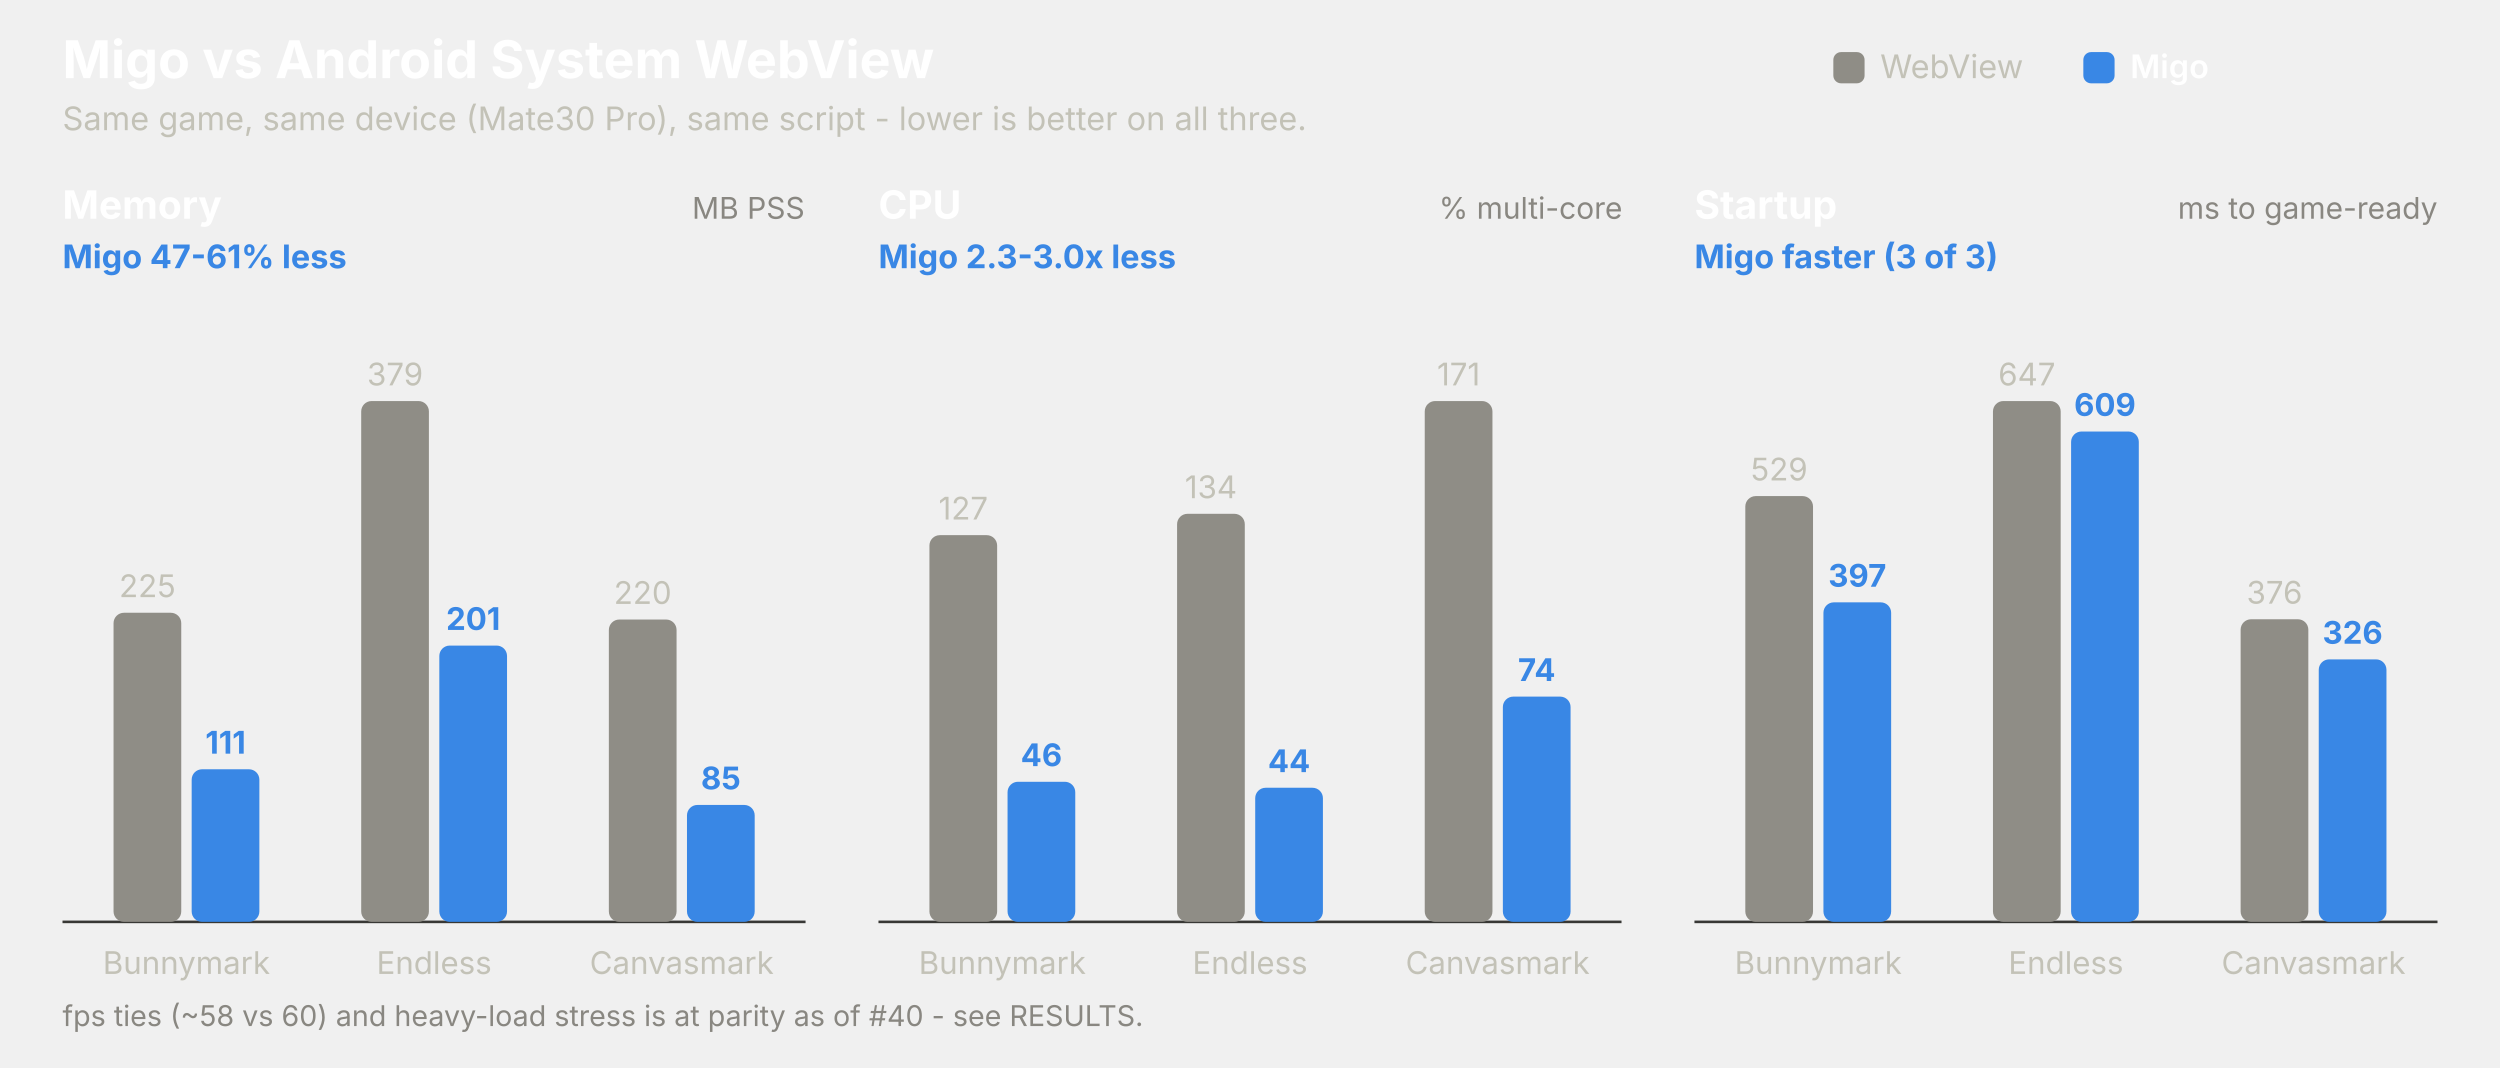
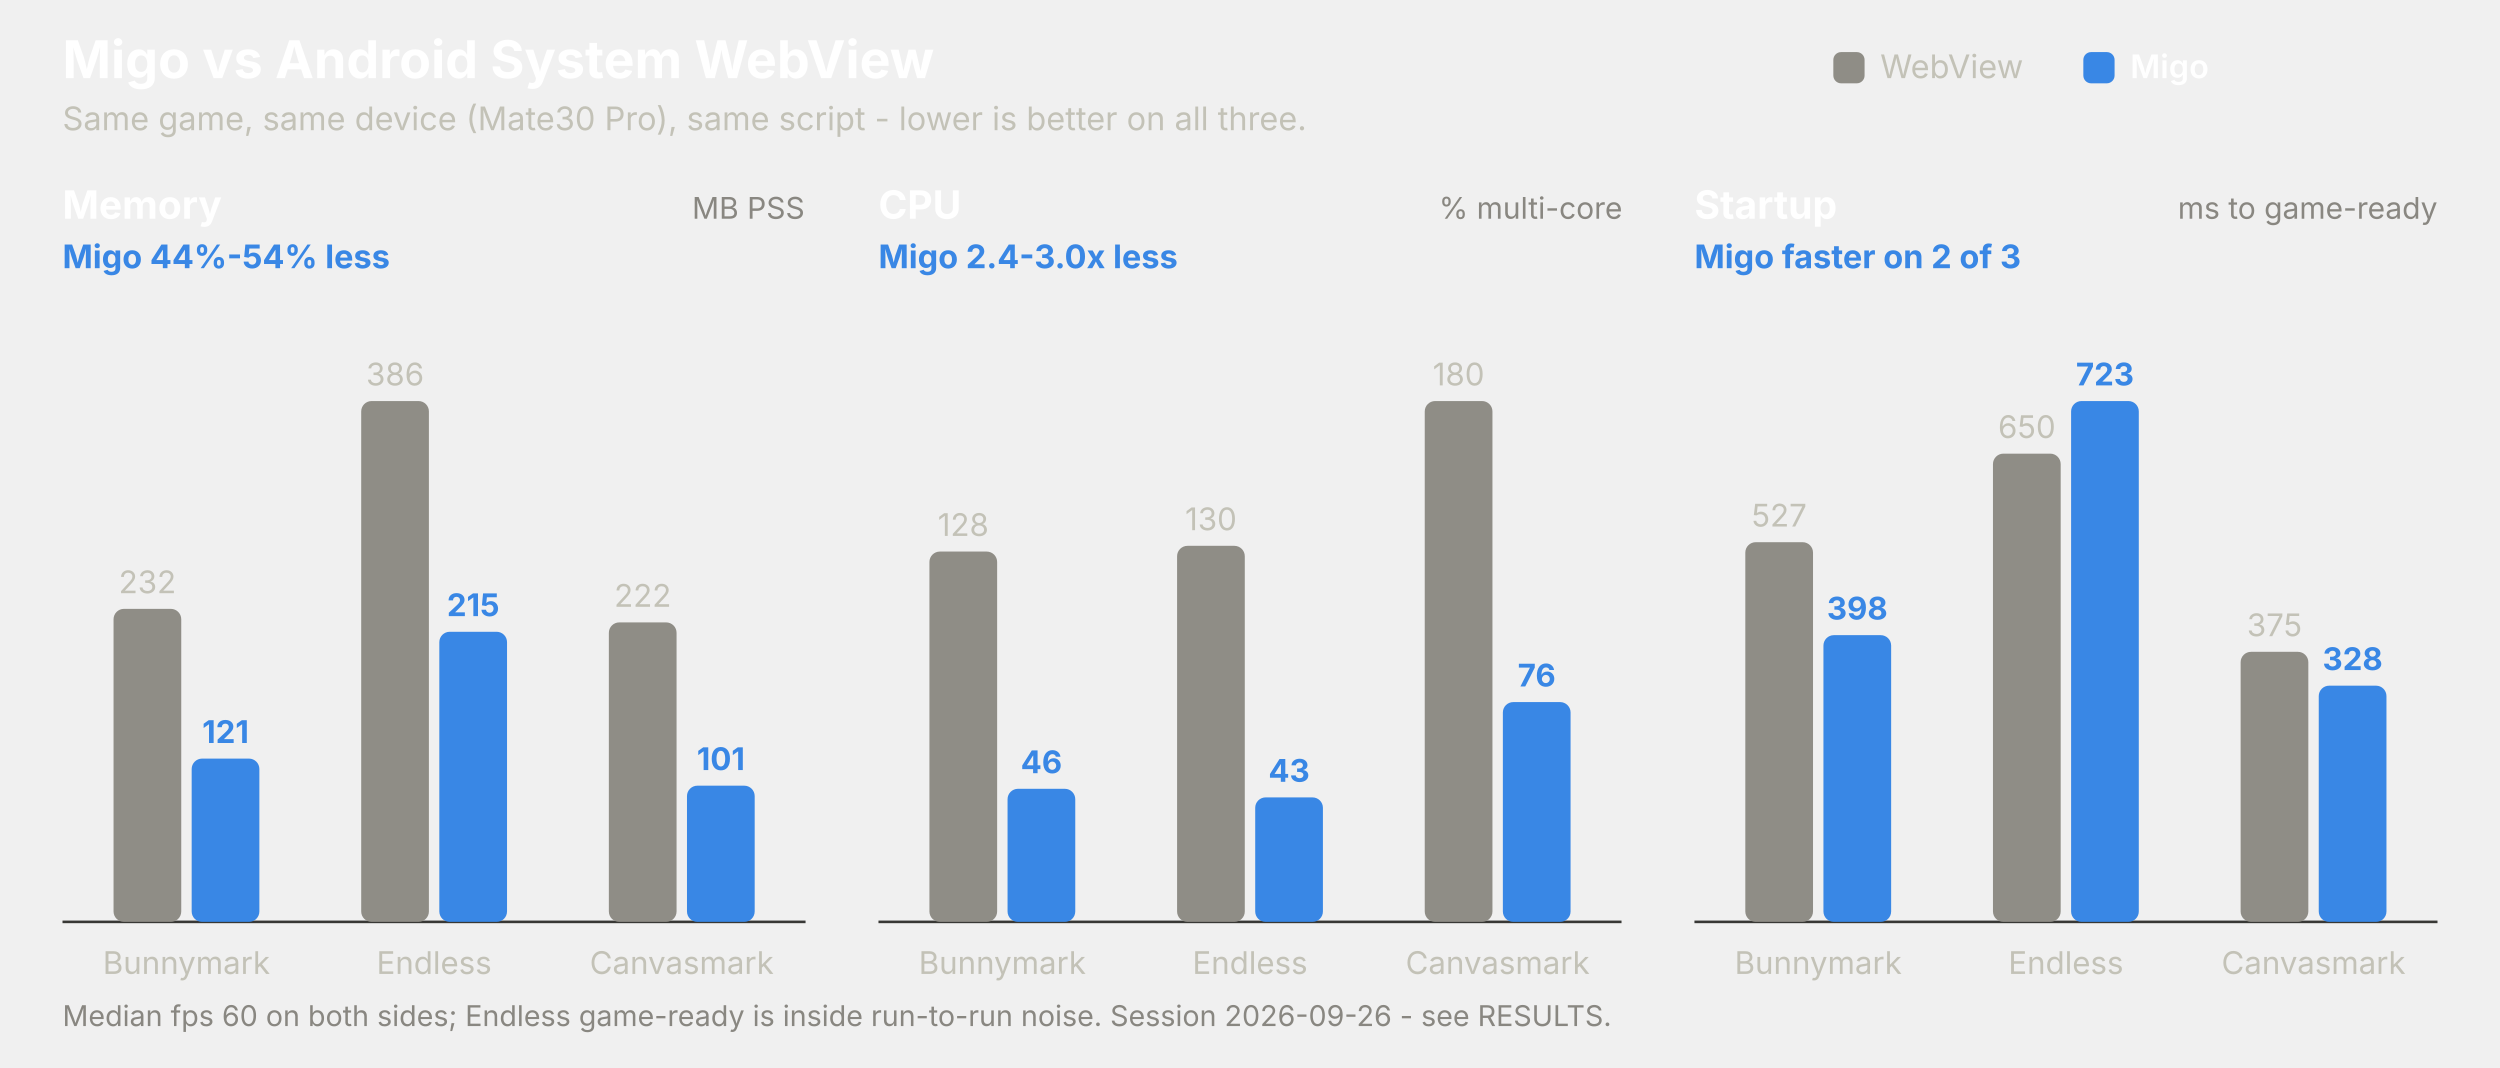
<svg xmlns="http://www.w3.org/2000/svg" width="960" height="410" viewBox="0 0 960 410" font-family="system-ui,-apple-system,Segoe UI,sans-serif">
  <text x="24" y="30" font-size="20" font-weight="700" fill="#ffffff">Migo vs Android System WebView</text>
  <text x="24" y="50" font-size="12.5" fill="#c3c2b7">Same game, same device (Mate30 Pro), same script - lower is better on all three.</text>
  <rect x="704" y="20" width="12" height="12" rx="3" fill="#8f8d86" />
  <text x="722" y="30" font-size="12.5" fill="#c3c2b7">WebView</text>
  <rect x="800" y="20" width="12" height="12" rx="3" fill="#3987e5" />
  <text x="818" y="30" font-size="12.5" font-weight="600" fill="#ffffff">Migo</text>
  <text x="24.0" y="84" font-size="15" font-weight="700" fill="#ffffff">Memory</text>
  <text x="309" y="84" font-size="11.5" text-anchor="end" fill="#898781">MB PSS</text>
-   <text x="24.0" y="103" font-size="12.5" font-weight="700" fill="#3987e5">Migo 47-61% less</text>
+   <text x="24.0" y="103" font-size="12.5" font-weight="700" fill="#3987e5">Migo 44%-54% less</text>
  <line x1="24.0" y1="354" x2="309.333" y2="354" stroke="#383835" stroke-width="1" />
-   <rect x="43.6" y="235.3" width="26" height="118.7" rx="4" fill="#8f8d86" />
-   <text x="56.6" y="229.3" font-size="12" font-weight="400" text-anchor="middle" fill="#c3c2b7">225</text>
-   <rect x="73.6" y="295.4" width="26" height="58.6" rx="4" fill="#3987e5" />
-   <text x="86.6" y="289.4" font-size="12" font-weight="700" text-anchor="middle" fill="#3987e5">111</text>
+   <rect x="43.6" y="233.8" width="26" height="120.2" rx="4" fill="#8f8d86" />
+   <text x="56.6" y="227.8" font-size="12" font-weight="400" text-anchor="middle" fill="#c3c2b7">232</text>
+   <rect x="73.6" y="291.3" width="26" height="62.7" rx="4" fill="#3987e5" />
+   <text x="86.6" y="285.3" font-size="12" font-weight="700" text-anchor="middle" fill="#3987e5">121</text>
  <text x="71.6" y="374.0" font-size="12" text-anchor="middle" fill="#c3c2b7">Bunnymark</text>
  <rect x="138.7" y="154.0" width="26" height="200.0" rx="4" fill="#8f8d86" />
-   <text x="151.7" y="148.0" font-size="12" font-weight="400" text-anchor="middle" fill="#c3c2b7">379</text>
-   <rect x="168.7" y="247.9" width="26" height="106.1" rx="4" fill="#3987e5" />
-   <text x="181.7" y="241.9" font-size="12" font-weight="700" text-anchor="middle" fill="#3987e5">201</text>
+   <text x="151.7" y="148.0" font-size="12" font-weight="400" text-anchor="middle" fill="#c3c2b7">386</text>
+   <rect x="168.7" y="242.6" width="26" height="111.4" rx="4" fill="#3987e5" />
+   <text x="181.7" y="236.6" font-size="12" font-weight="700" text-anchor="middle" fill="#3987e5">215</text>
  <text x="166.7" y="374.0" font-size="12" text-anchor="middle" fill="#c3c2b7">Endless</text>
-   <rect x="233.8" y="237.9" width="26" height="116.1" rx="4" fill="#8f8d86" />
-   <text x="246.8" y="231.9" font-size="12" font-weight="400" text-anchor="middle" fill="#c3c2b7">220</text>
-   <rect x="263.8" y="309.1" width="26" height="44.9" rx="4" fill="#3987e5" />
-   <text x="276.8" y="303.1" font-size="12" font-weight="700" text-anchor="middle" fill="#3987e5">85</text>
+   <rect x="233.8" y="239.0" width="26" height="115.0" rx="4" fill="#8f8d86" />
+   <text x="246.8" y="233.0" font-size="12" font-weight="400" text-anchor="middle" fill="#c3c2b7">222</text>
+   <rect x="263.8" y="301.7" width="26" height="52.3" rx="4" fill="#3987e5" />
+   <text x="276.8" y="295.7" font-size="12" font-weight="700" text-anchor="middle" fill="#3987e5">101</text>
  <text x="261.8" y="374.0" font-size="12" text-anchor="middle" fill="#c3c2b7">Canvasmark</text>
  <text x="337.333" y="84" font-size="15" font-weight="700" fill="#ffffff">CPU</text>
  <text x="623" y="84" font-size="11.5" text-anchor="end" fill="#898781">% multi-core</text>
-   <text x="337.333" y="103" font-size="12.5" font-weight="700" fill="#3987e5">Migo 2.3-3.0x less</text>
+   <text x="337.333" y="103" font-size="12.5" font-weight="700" fill="#3987e5">Migo 2.4-3.0x less</text>
  <line x1="337.333" y1="354" x2="622.667" y2="354" stroke="#383835" stroke-width="1" />
-   <rect x="356.9" y="205.5" width="26" height="148.5" rx="4" fill="#8f8d86" />
-   <text x="369.9" y="199.5" font-size="12" font-weight="400" text-anchor="middle" fill="#c3c2b7">127</text>
-   <rect x="386.9" y="300.2" width="26" height="53.8" rx="4" fill="#3987e5" />
-   <text x="399.9" y="294.2" font-size="12" font-weight="700" text-anchor="middle" fill="#3987e5">46</text>
+   <rect x="356.9" y="211.8" width="26" height="142.2" rx="4" fill="#8f8d86" />
+   <text x="369.9" y="205.8" font-size="12" font-weight="400" text-anchor="middle" fill="#c3c2b7">128</text>
+   <rect x="386.9" y="302.9" width="26" height="51.1" rx="4" fill="#3987e5" />
+   <text x="399.9" y="296.9" font-size="12" font-weight="700" text-anchor="middle" fill="#3987e5">46</text>
  <text x="384.9" y="374.0" font-size="12" text-anchor="middle" fill="#c3c2b7">Bunnymark</text>
-   <rect x="452.0" y="197.3" width="26" height="156.7" rx="4" fill="#8f8d86" />
-   <text x="465.0" y="191.3" font-size="12" font-weight="400" text-anchor="middle" fill="#c3c2b7">134</text>
-   <rect x="482.0" y="302.5" width="26" height="51.5" rx="4" fill="#3987e5" />
-   <text x="495.0" y="296.5" font-size="12" font-weight="700" text-anchor="middle" fill="#3987e5">44</text>
+   <rect x="452.0" y="209.6" width="26" height="144.4" rx="4" fill="#8f8d86" />
+   <text x="465.0" y="203.6" font-size="12" font-weight="400" text-anchor="middle" fill="#c3c2b7">130</text>
+   <rect x="482.0" y="306.2" width="26" height="47.8" rx="4" fill="#3987e5" />
+   <text x="495.0" y="300.2" font-size="12" font-weight="700" text-anchor="middle" fill="#3987e5">43</text>
  <text x="480.0" y="374.0" font-size="12" text-anchor="middle" fill="#c3c2b7">Endless</text>
  <rect x="547.1" y="154.0" width="26" height="200.0" rx="4" fill="#8f8d86" />
-   <text x="560.1" y="148.0" font-size="12" font-weight="400" text-anchor="middle" fill="#c3c2b7">171</text>
-   <rect x="577.1" y="267.5" width="26" height="86.5" rx="4" fill="#3987e5" />
-   <text x="590.1" y="261.5" font-size="12" font-weight="700" text-anchor="middle" fill="#3987e5">74</text>
+   <text x="560.1" y="148.0" font-size="12" font-weight="400" text-anchor="middle" fill="#c3c2b7">180</text>
+   <rect x="577.1" y="269.6" width="26" height="84.4" rx="4" fill="#3987e5" />
+   <text x="590.1" y="263.6" font-size="12" font-weight="700" text-anchor="middle" fill="#3987e5">76</text>
  <text x="575.1" y="374.0" font-size="12" text-anchor="middle" fill="#c3c2b7">Canvasmark</text>
  <text x="650.667" y="84" font-size="15" font-weight="700" fill="#ffffff">Startup</text>
  <text x="936" y="84" font-size="11.5" text-anchor="end" fill="#898781">ms to game-ready</text>
-   <text x="650.667" y="103" font-size="12.5" font-weight="700" fill="#3987e5">Migo faster (3 of 3)</text>
+   <text x="650.667" y="103" font-size="12.5" font-weight="700" fill="#3987e5">Migo faster on 2 of 3</text>
  <line x1="650.667" y1="354" x2="936.0" y2="354" stroke="#383835" stroke-width="1" />
-   <rect x="670.2" y="190.5" width="26" height="163.5" rx="4" fill="#8f8d86" />
-   <text x="683.2" y="184.5" font-size="12" font-weight="400" text-anchor="middle" fill="#c3c2b7">529</text>
-   <rect x="700.2" y="231.3" width="26" height="122.7" rx="4" fill="#3987e5" />
-   <text x="713.2" y="225.3" font-size="12" font-weight="700" text-anchor="middle" fill="#3987e5">397</text>
+   <rect x="670.2" y="208.2" width="26" height="145.8" rx="4" fill="#8f8d86" />
+   <text x="683.2" y="202.2" font-size="12" font-weight="400" text-anchor="middle" fill="#c3c2b7">527</text>
+   <rect x="700.2" y="243.9" width="26" height="110.1" rx="4" fill="#3987e5" />
+   <text x="713.2" y="237.9" font-size="12" font-weight="700" text-anchor="middle" fill="#3987e5">398</text>
  <text x="698.2" y="374.0" font-size="12" text-anchor="middle" fill="#c3c2b7">Bunnymark</text>
-   <rect x="765.3" y="154.0" width="26" height="200.0" rx="4" fill="#8f8d86" />
-   <text x="778.3" y="148.0" font-size="12" font-weight="400" text-anchor="middle" fill="#c3c2b7">647</text>
-   <rect x="795.3" y="165.7" width="26" height="188.3" rx="4" fill="#3987e5" />
-   <text x="808.3" y="159.7" font-size="12" font-weight="700" text-anchor="middle" fill="#3987e5">609</text>
+   <rect x="765.3" y="174.2" width="26" height="179.8" rx="4" fill="#8f8d86" />
+   <text x="778.3" y="168.2" font-size="12" font-weight="400" text-anchor="middle" fill="#c3c2b7">650</text>
+   <rect x="795.3" y="154.0" width="26" height="200.0" rx="4" fill="#3987e5" />
+   <text x="808.3" y="148.0" font-size="12" font-weight="700" text-anchor="middle" fill="#3987e5">723</text>
  <text x="793.3" y="374.0" font-size="12" text-anchor="middle" fill="#c3c2b7">Endless</text>
-   <rect x="860.4" y="237.8" width="26" height="116.2" rx="4" fill="#8f8d86" />
-   <text x="873.4" y="231.8" font-size="12" font-weight="400" text-anchor="middle" fill="#c3c2b7">376</text>
-   <rect x="890.4" y="253.2" width="26" height="100.8" rx="4" fill="#3987e5" />
-   <text x="903.4" y="247.2" font-size="12" font-weight="700" text-anchor="middle" fill="#3987e5">326</text>
+   <rect x="860.4" y="250.3" width="26" height="103.7" rx="4" fill="#8f8d86" />
+   <text x="873.4" y="244.3" font-size="12" font-weight="400" text-anchor="middle" fill="#c3c2b7">375</text>
+   <rect x="890.4" y="263.3" width="26" height="90.7" rx="4" fill="#3987e5" />
+   <text x="903.4" y="257.3" font-size="12" font-weight="700" text-anchor="middle" fill="#3987e5">328</text>
  <text x="888.4" y="374.0" font-size="12" text-anchor="middle" fill="#c3c2b7">Canvasmark</text>
-   <text x="24" y="394" font-size="11" fill="#898781">fps ties (~58 vs 60) and heavy-load stress is at parity as of #40 - see RESULTS.</text>
+   <text x="24" y="394" font-size="11" fill="#898781">Median fps 60 on both sides; Endless game-ready is inside run-to-run noise. Session 2026-09-26 - see RESULTS.</text>
</svg>
